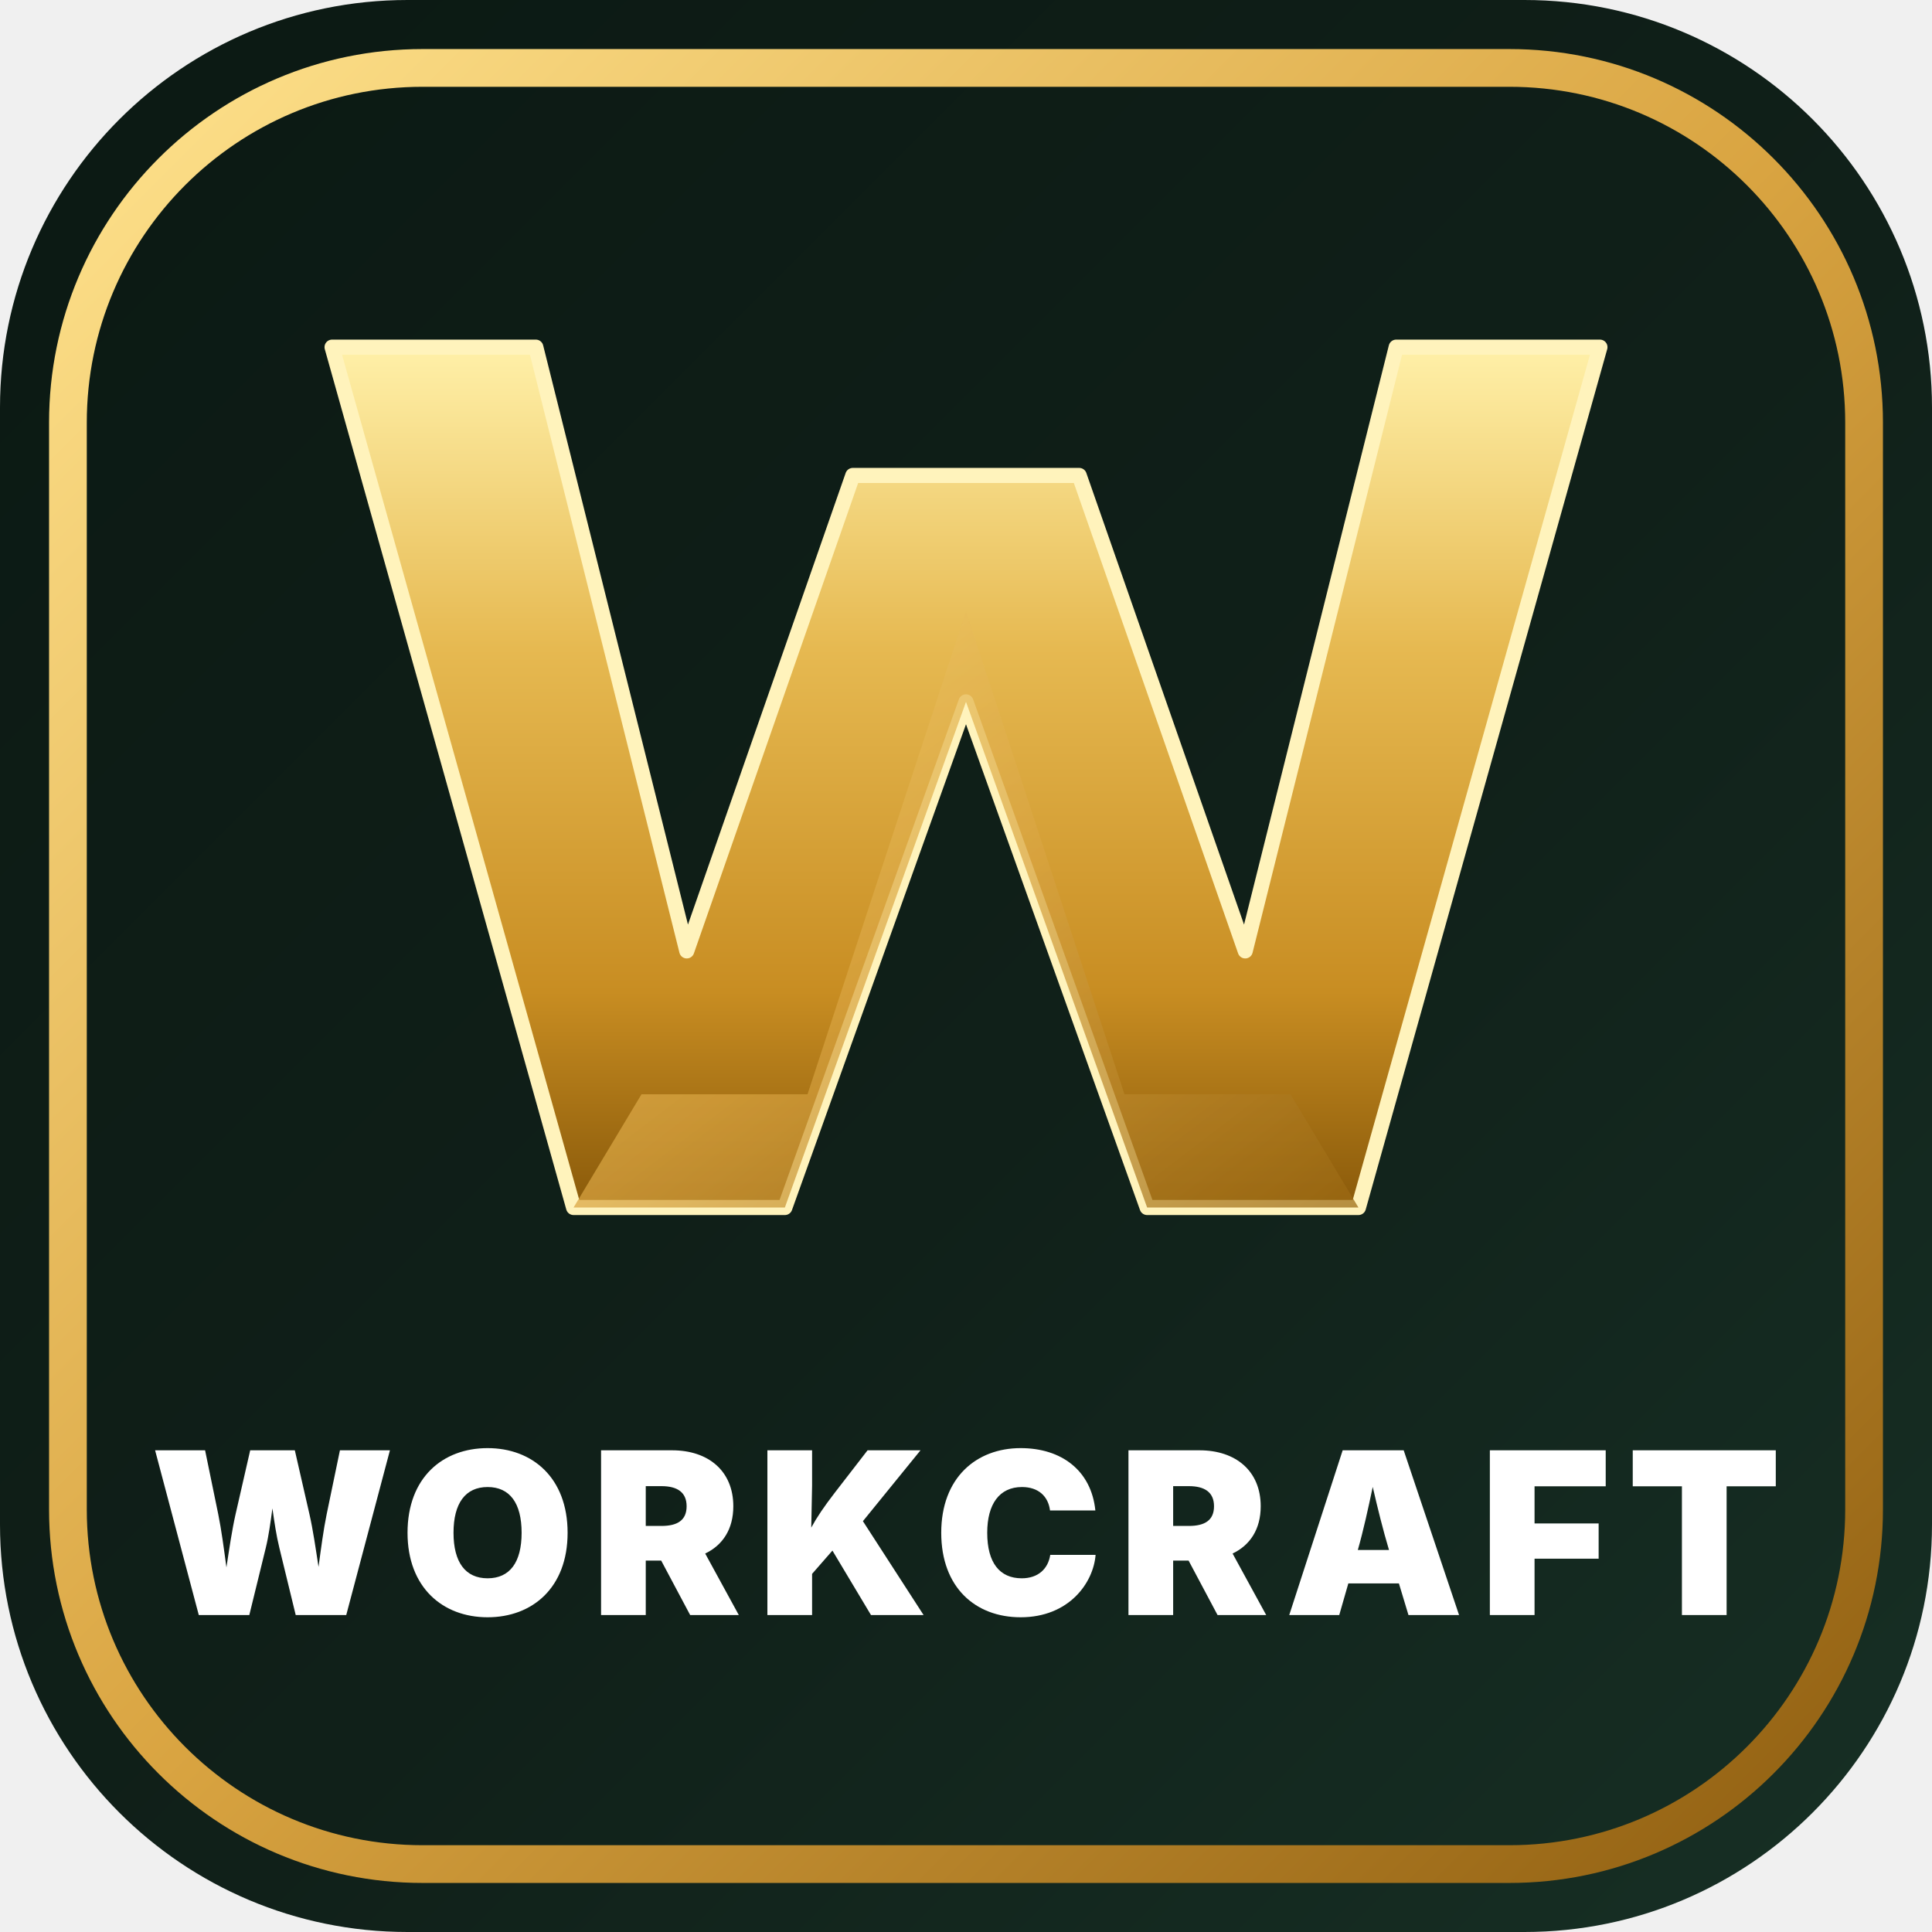
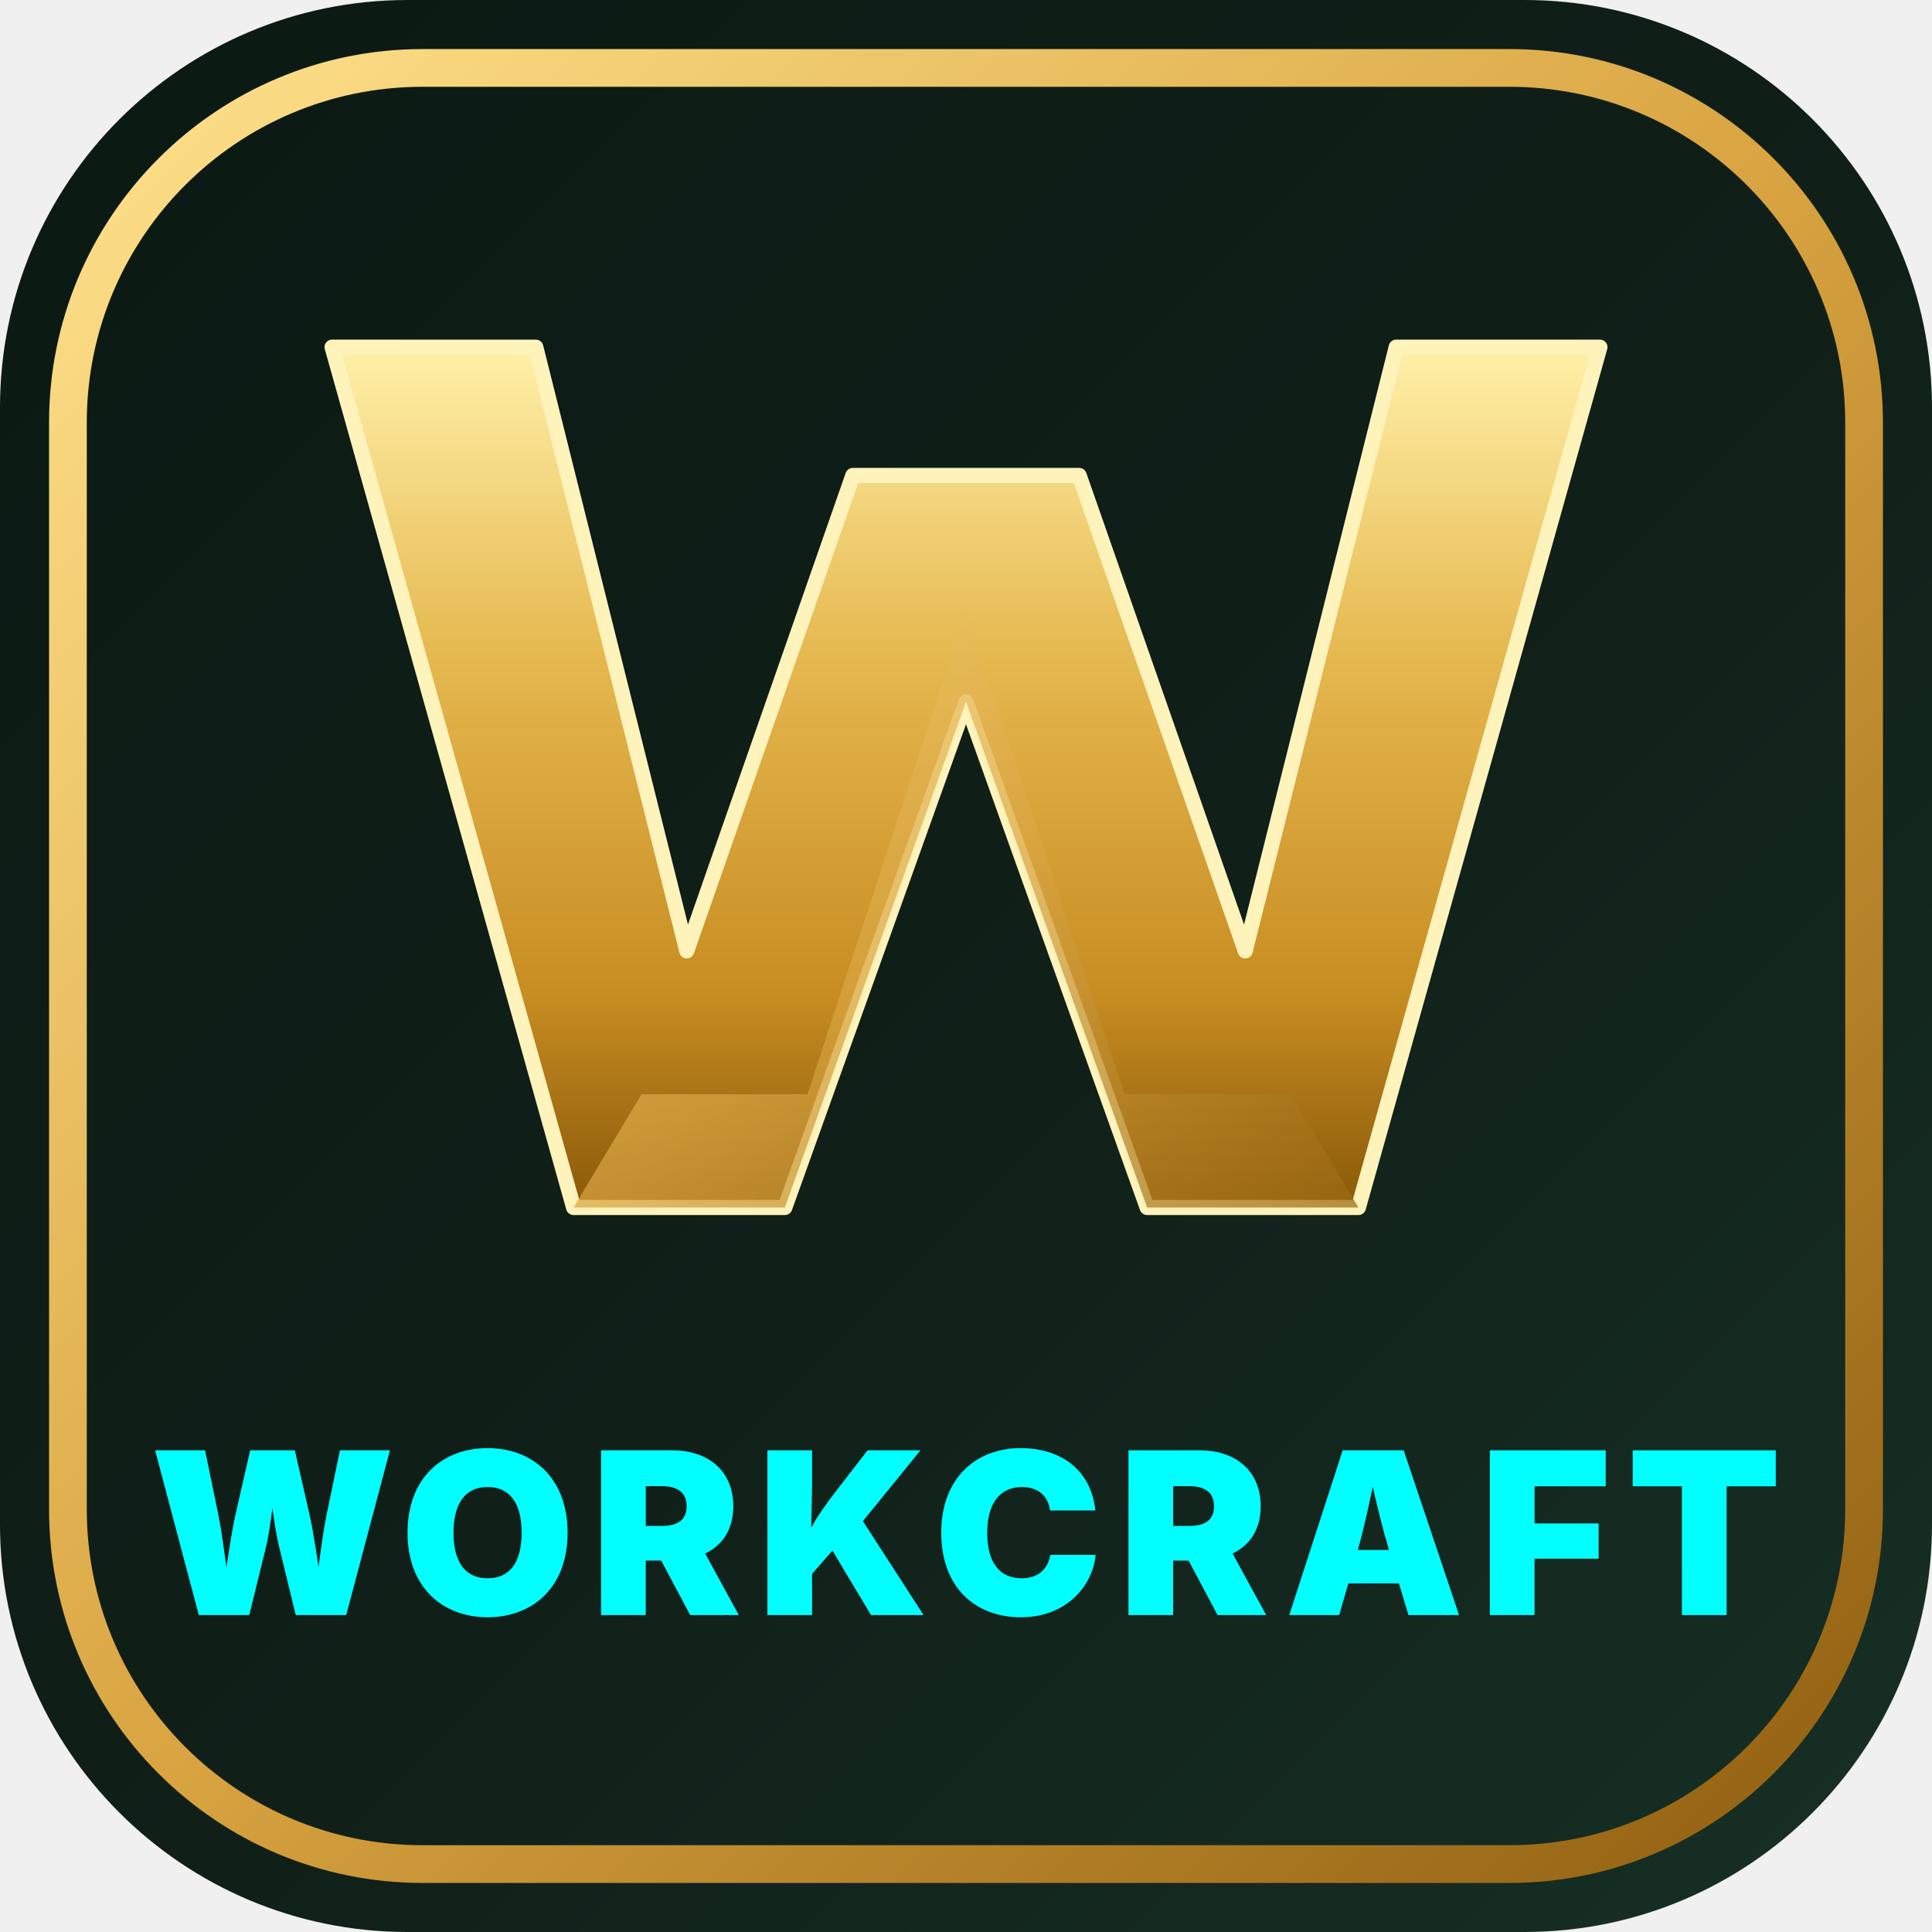
<svg xmlns="http://www.w3.org/2000/svg" viewBox="0 0 512 512" width="512" height="512">
  <defs>
    <linearGradient id="emeraldBg" x1="0%" y1="0%" x2="100%" y2="100%">
      <stop offset="0%" stop-color="#0B1913" />
      <stop offset="55%" stop-color="#102019" />
      <stop offset="100%" stop-color="#173025" />
    </linearGradient>
    <linearGradient id="goldBullionLight" x1="0%" y1="0%" x2="0%" y2="100%">
      <stop offset="0%" stop-color="#FFF0A8" />
      <stop offset="35%" stop-color="#E6B951" />
      <stop offset="75%" stop-color="#C88D22" />
      <stop offset="100%" stop-color="#8A5A0A" />
    </linearGradient>
    <linearGradient id="goldBullionSide" x1="0%" y1="0%" x2="100%" y2="100%">
      <stop offset="0%" stop-color="#F7D574" />
      <stop offset="50%" stop-color="#D9A441" />
      <stop offset="100%" stop-color="#9A6812" />
    </linearGradient>
    <linearGradient id="borderGold" x1="0%" y1="0%" x2="100%" y2="100%">
      <stop offset="0%" stop-color="#FFE38E" />
      <stop offset="50%" stop-color="#D9A441" />
      <stop offset="100%" stop-color="#8F5E10" />
    </linearGradient>
  </defs>
  <rect width="512" height="512" rx="108" fill="url(#emeraldBg)" />
  <rect x="18" y="18" width="476" height="476" rx="94" fill="none" stroke="url(#borderGold)" stroke-width="10" />
  <g transform="translate(256, 204)">
    <polygon points="-168,-112 -114,-112 -74,48 -30,-78 30,-78 74,48 114,-112 168,-112 104,116 48,116 0,-18 -48,116 -104,116" fill="url(#goldBullionLight)" stroke="#FFF3BC" stroke-width="4" stroke-linejoin="round" />
    <polygon points="-104,116 -48,116 0,-18 48,116 104,116 86,86 42,86 0,-42 -42,86 -86,86" fill="url(#goldBullionSide)" opacity="0.72" />
  </g>
-   <text x="256" y="428" font-family="Arial Black, 'Plus Jakarta Sans', system-ui, -apple-system, sans-serif" font-weight="900" font-size="60" letter-spacing="4" fill="#FFFFFF" text-anchor="middle">WORKCRAFT</text>
+   <text x="256" y="428" font-family="Arial Black, 'Plus Jakarta Sans', system-ui, -apple-system, sans-serif" font-weight="900" font-size="60" letter-spacing="4" fill="#00FFFF" text-anchor="middle">WORKCRAFT</text>
</svg>
